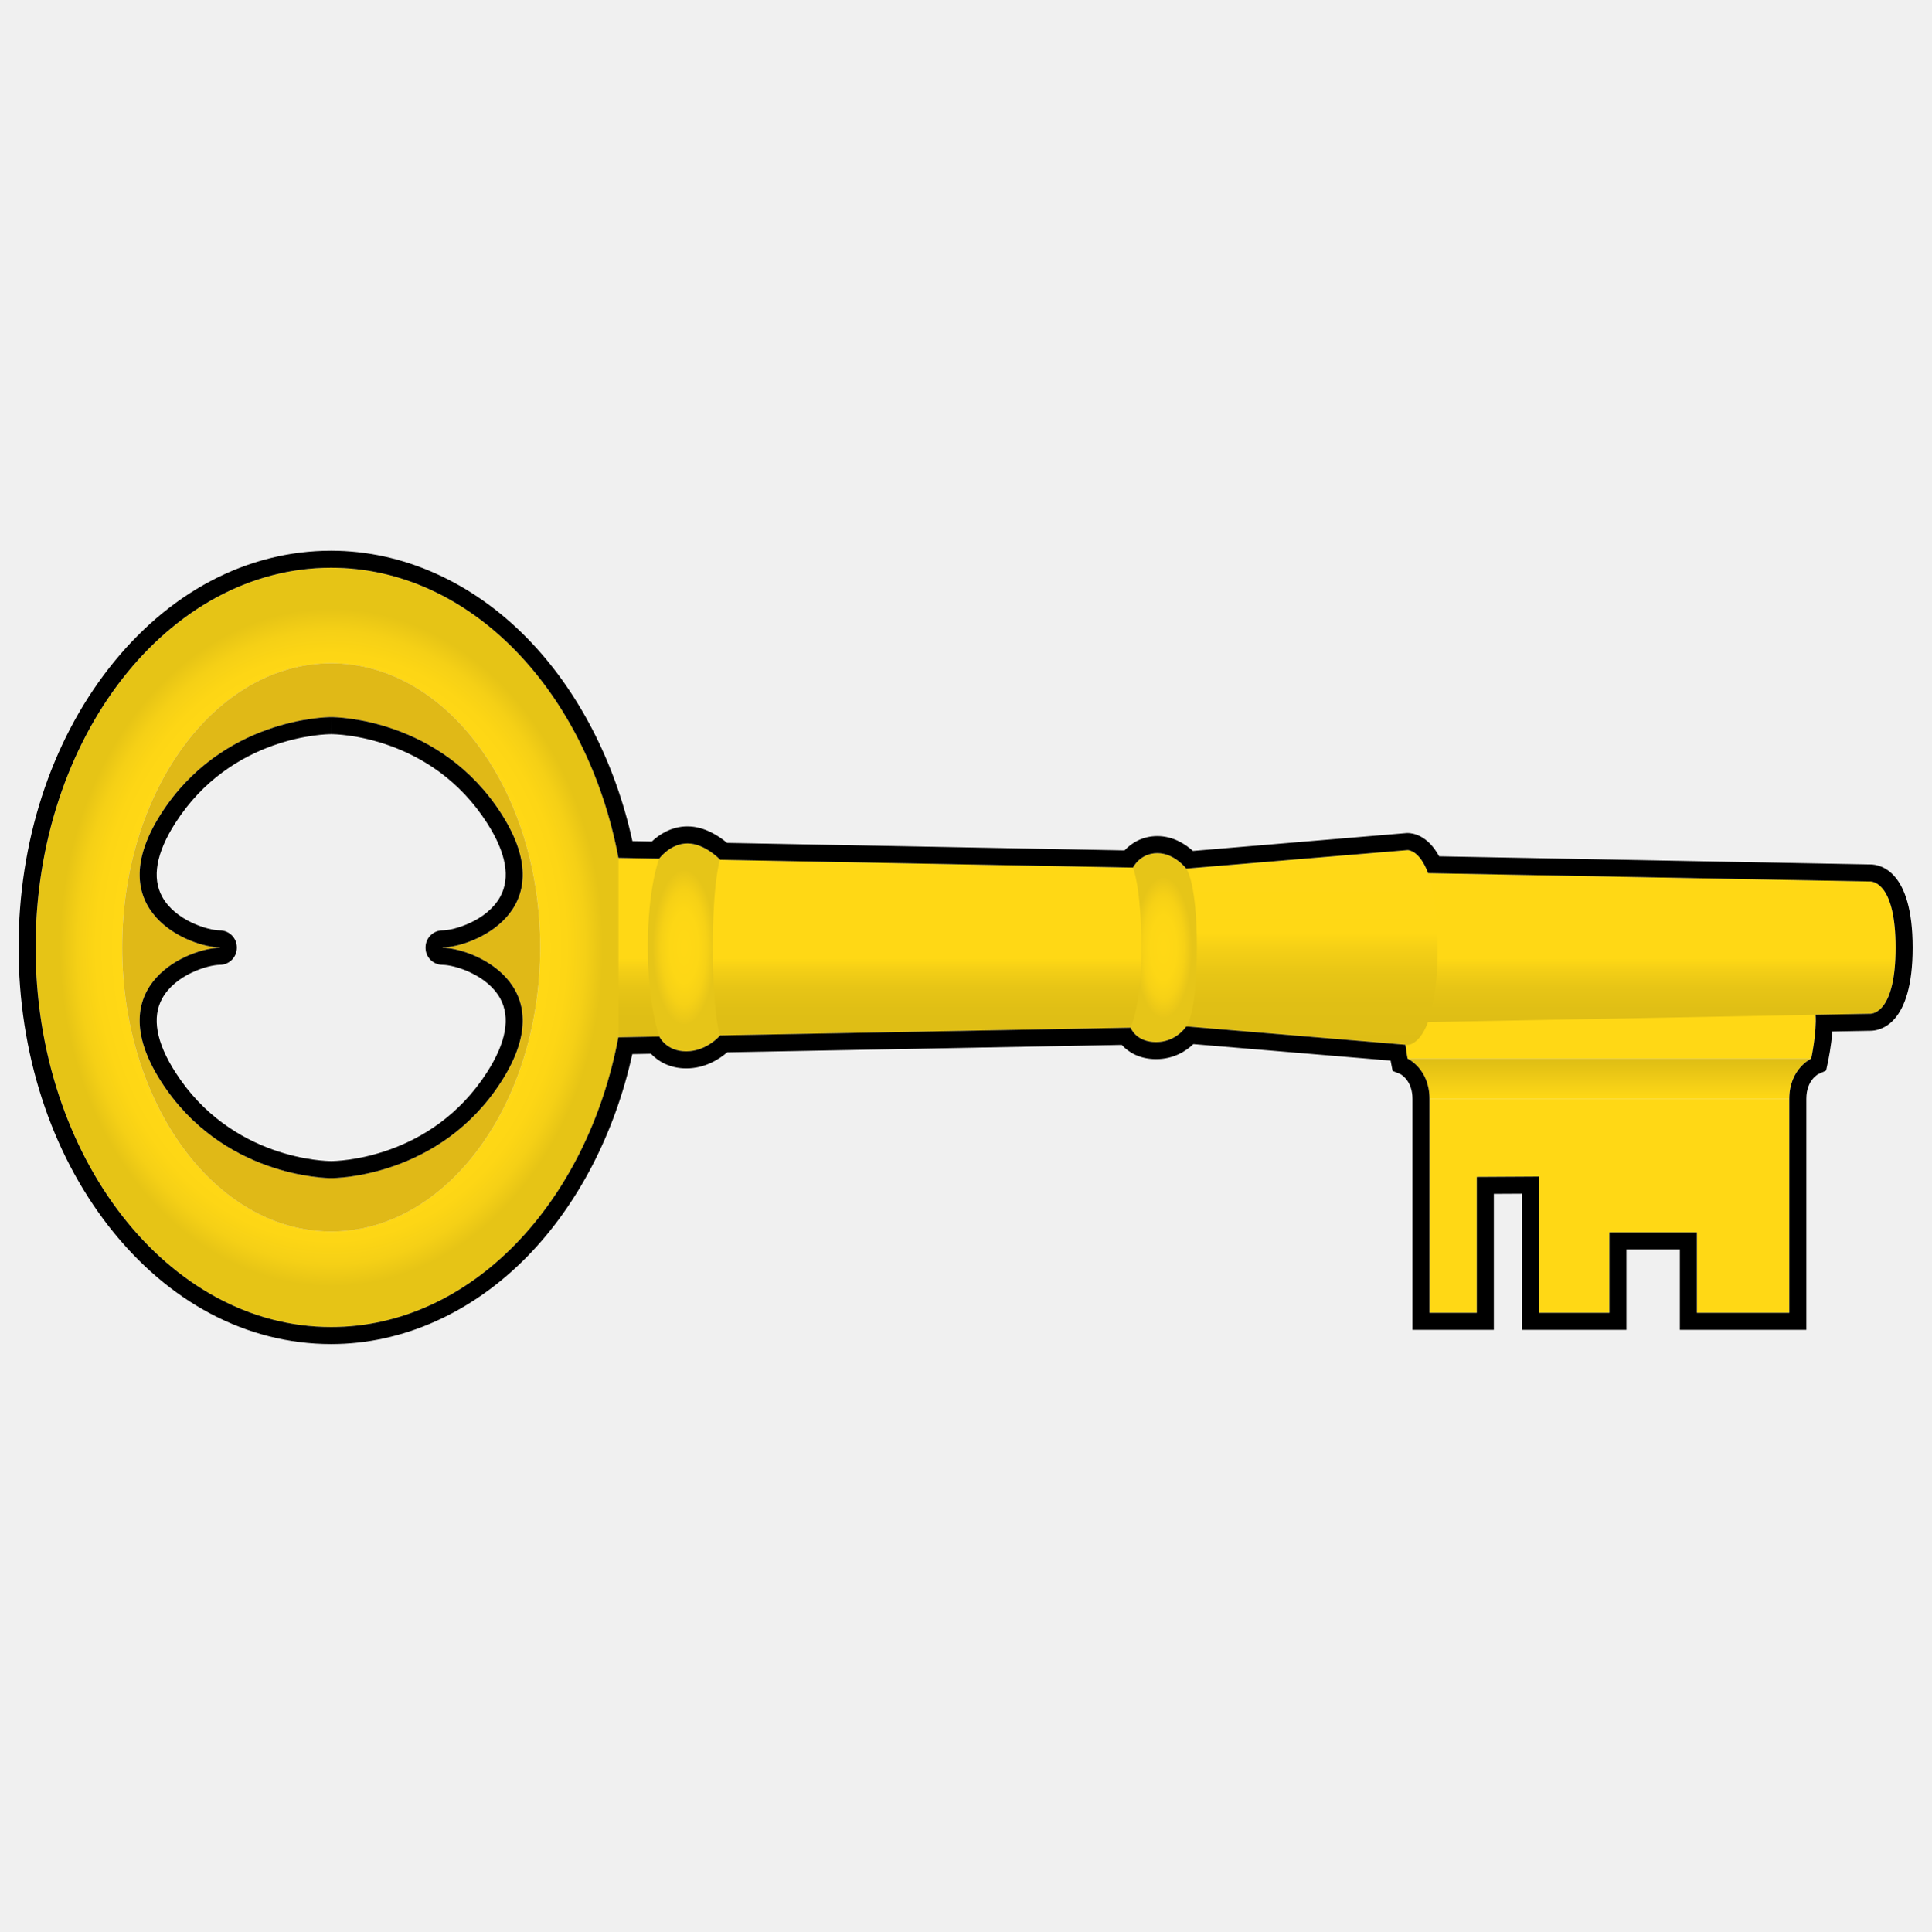
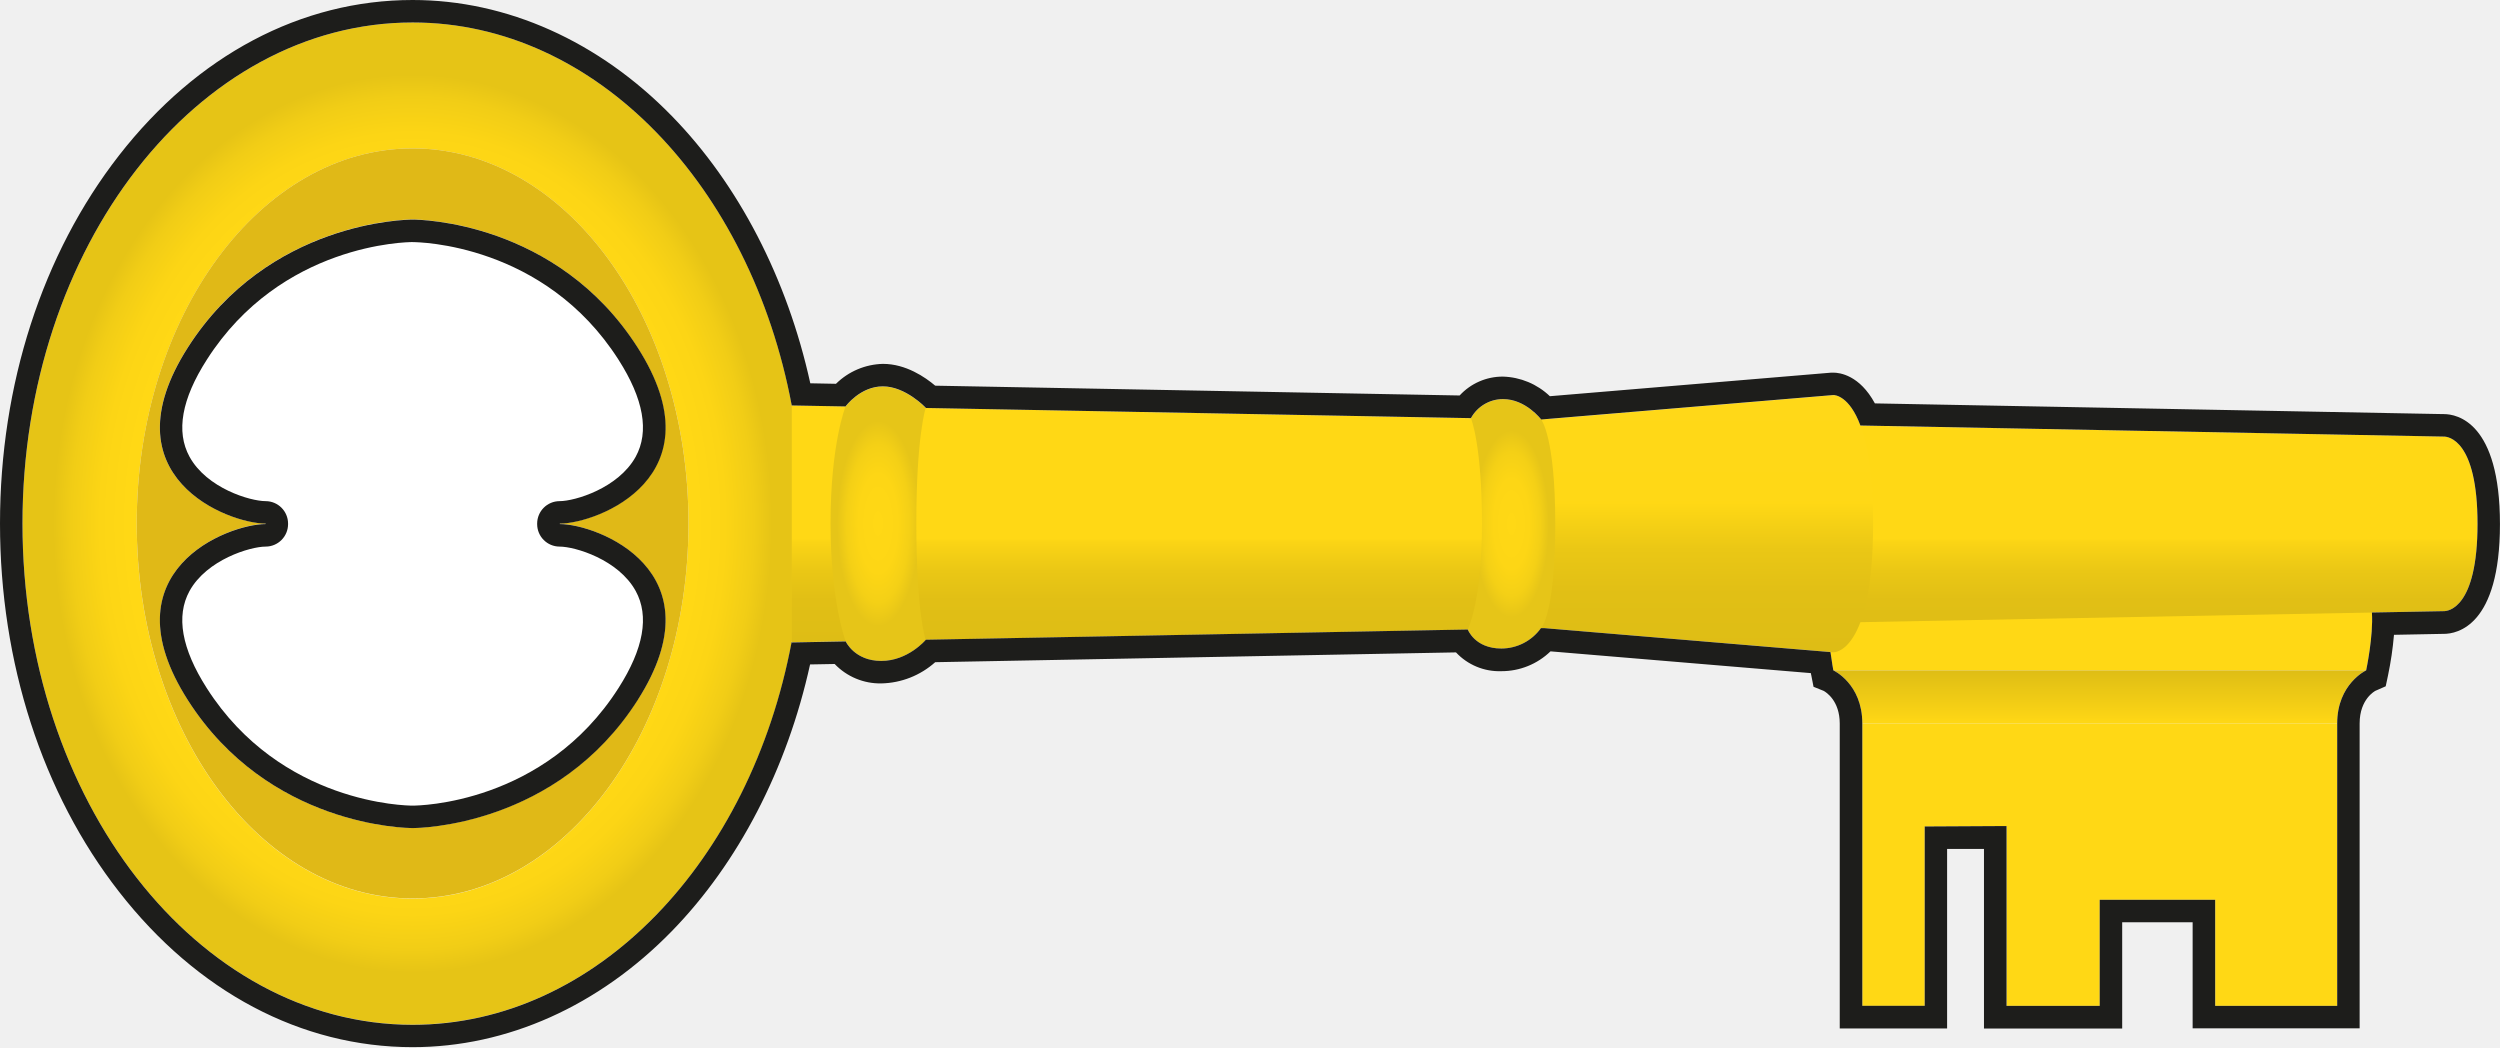
- <svg xmlns="http://www.w3.org/2000/svg" viewBox="0 0 566.93 566.93">
-   <ellipse cx="97.224" cy="278.115" rx="61.357" ry="83.412" fill="transparent" />
-   <radialGradient id="a" cx="97.224" cy="278.115" r="99.876" gradientTransform="matrix(0 1 -.8 0 319.716 180.891)" gradientUnits="userSpaceOnUse">
-     <stop offset="0" stop-color="#ffd815" />
-     <stop offset=".786" stop-color="#ffd815" />
-     <stop offset=".864" stop-color="#fdd615" />
-     <stop offset=".932" stop-color="#f5d016" />
-     <stop offset=".997" stop-color="#e6c416" />
-     <stop offset="1" stop-color="#e6c416" />
-   </radialGradient>
-   <path d="M97.224 166.665c-47.923 0-86.772 49.898-86.772 111.45s38.85 111.45 86.772 111.45c47.922 0 86.771-49.898 86.771-111.45s-38.849-111.45-86.771-111.45zm0 194.862c-33.887 0-61.357-37.345-61.357-83.412 0-46.067 27.47-83.412 61.357-83.412s61.357 37.345 61.357 83.412c0 46.067-27.47 83.412-61.357 83.412z" fill="url(#a)" />
-   <path d="M97.224 194.703c-33.887 0-61.357 37.345-61.357 83.412 0 46.067 27.47 83.412 61.357 83.412s61.357-37.345 61.357-83.412c0-46.067-27.47-83.412-61.357-83.412zm50.016 122.673c-18.339 28.746-50.016 28.473-50.016 28.473s-31.678.273-50.016-28.473 8.956-39.137 17.318-39.137v-.115c-8.362 0-35.657-10.39-17.318-39.136s50.016-28.473 50.016-28.473 31.677-.274 50.016 28.473c18.339 28.746-8.956 39.136-17.319 39.136v.115c8.363 0 35.658 10.39 17.319 39.137z" fill="#e0b917" />
-   <path d="M451.737 345.402v39.983h20.723v-23.587h25.677v23.587h27.134V322.56H419.648v62.824h13.882v-39.88zm-38.525-51.316c-2.616 3.247 0 16.68 0 16.68h118.495s3.015-14.02 0-17.026c-20.978-20.917-99.913-22.725-118.495.346z" fill="#ffd815" />
-   <linearGradient id="b" gradientUnits="userSpaceOnUse" x1="472.46" y1="322.561" x2="472.46" y2="310.766">
-     <stop offset="0" stop-color="#ffd815" />
-     <stop offset=".291" stop-color="#f5d016" />
-     <stop offset="1" stop-color="#debd15" />
-   </linearGradient>
-   <path d="M472.46 310.766h-59.248s6.436 2.96 6.436 11.795H525.27c0-8.835 6.436-11.795 6.436-11.795H472.46z" fill="url(#b)" />
-   <linearGradient id="c" gradientUnits="userSpaceOnUse" x1="369.021" y1="251.843" x2="369.021" y2="304.521">
-     <stop offset="0" stop-color="#ffd815" />
-     <stop offset=".558" stop-color="#ffd815" />
-     <stop offset=".625" stop-color="#f4cf16" />
-     <stop offset=".726" stop-color="#e7c516" />
-     <stop offset=".841" stop-color="#e0bf15" />
-     <stop offset="1" stop-color="#debd15" />
-   </linearGradient>
-   <path d="M181.564 251.843l367.341 6.924s7.573-.736 7.573 19.415-7.573 19.414-7.573 19.414l-367.341 6.925v-52.678z" fill="url(#c)" />
-   <linearGradient id="d" gradientUnits="userSpaceOnUse" x1="385.133" y1="249.548" x2="385.133" y2="306.749">
-     <stop offset="0" stop-color="#ffd818" />
-     <stop offset=".423" stop-color="#ffd815" />
-     <stop offset=".511" stop-color="#f4cf16" />
-     <stop offset=".643" stop-color="#e7c516" />
-     <stop offset=".793" stop-color="#e0bf15" />
-     <stop offset="1" stop-color="#debd15" />
-   </linearGradient>
-   <path d="M348.232 278.115v23.197l64.98 5.436s8.822.435 8.822-28.633v.067c0-29.068-8.822-28.634-8.822-28.634l-64.98 5.437v23.197-.067z" fill="url(#d)" />
-   <radialGradient id="e" cx="341.63" cy="278.182" r="20.781" gradientTransform="matrix(0 1 -.4 0 452.903 -63.449)" gradientUnits="userSpaceOnUse">
-     <stop offset="0" stop-color="#ffd815" />
-     <stop offset=".461" stop-color="#fdd715" />
-     <stop offset=".733" stop-color="#f6d116" />
-     <stop offset=".955" stop-color="#e9c718" />
-     <stop offset="1" stop-color="#e6c518" />
-   </radialGradient>
-   <path d="M335.06 278.165c0-17.7-2.46-23.475-2.46-23.475s2.074-4.24 7.14-4.24 8.492 4.535 8.492 4.535 3.126 3.782 3.126 23.147c0 20.134-3.126 23.18-3.126 23.18s-2.917 4.602-8.845 4.602c-5.929 0-7.484-4.227-7.484-4.227s3.157-6.162 3.157-23.522z" fill="url(#e)" />
-   <radialGradient id="f" cx="200.758" cy="278.115" r="22.842" gradientTransform="matrix(0 1 -.4 0 312.004 77.357)" gradientUnits="userSpaceOnUse">
-     <stop offset="0" stop-color="#ffd815" />
-     <stop offset=".461" stop-color="#fdd715" />
-     <stop offset=".733" stop-color="#f6d116" />
-     <stop offset=".955" stop-color="#e9c718" />
-     <stop offset="1" stop-color="#e6c518" />
-   </radialGradient>
-   <path d="M190.17 278.098c0-17.7 3.336-26.03 3.336-26.03s3.246-4.472 8.311-4.472c5.065 0 9.53 4.736 9.53 4.736s-2.092 6.369-2.092 25.733c0 20.134 2.091 25.955 2.091 25.955s-3.953 4.614-9.882 4.614-7.909-4.339-7.909-4.339-3.385-8.837-3.385-26.197z" fill="url(#f)" />
-   <path d="M97.224 166.665c40.899 0 75.167 36.354 84.34 85.268v-.09l11.942.225s3.246-4.472 8.311-4.472c5.065 0 9.53 4.736 9.53 4.736l-.023.072L332.6 254.69s2.074-4.24 7.14-4.24c5.064 0 8.492 4.535 8.492 4.535l64.98-5.437h.021c.295 0 3.536.153 6 6.775l129.673 2.444s.035-.003.1-.003c.897 0 7.472.64 7.472 19.418s-6.576 19.417-7.472 19.417c-.065 0-.1-.003-.1-.003l-15.913.3c.36 5.21-1.286 12.87-1.286 12.87s-6.436 2.96-6.436 11.795v62.824h-27.134v-23.587H472.46v23.587h-20.723v-39.983l-18.207.103v39.88h-13.882V322.56c0-8.835-6.436-11.794-6.436-11.794s-.333-1.724-.643-4.072l-63.685-5.329-.697.014c-.377.552-3.283 4.534-8.8 4.534-5.928 0-7.484-4.227-7.484-4.228l-120.577 2.273.02.061s-3.953 4.614-9.882 4.614-7.909-4.339-7.909-4.339l-11.991.226v-.225c-9.173 48.915-43.441 85.269-84.34 85.269-47.923 0-86.772-49.898-86.772-111.45s38.85-111.45 86.772-111.45m0-5c-24.754 0-47.945 12.278-65.302 34.571-17.07 21.924-26.47 51.002-26.47 81.879s9.4 59.955 26.47 81.878c17.357 22.294 40.548 34.572 65.302 34.572 20.949 0 41.421-9.163 57.647-25.8 14.824-15.202 25.651-36.138 30.747-59.32l5.478-.103c2.019 2.122 5.394 4.292 10.368 4.292 5.613 0 9.81-2.812 12.007-4.714l115.831-2.184c1.973 2.169 5.242 4.178 10.085 4.178 5.239 0 8.857-2.431 10.934-4.41l57.913 4.845.068.366.515 2.666 2.262.91c.562.311 3.569 2.209 3.569 7.27v67.824h23.882v-39.909l8.207-.046v39.955h30.723v-23.587h15.677v23.587h37.134V322.56c0-5.478 3.49-7.236 3.525-7.252l2.274-1.046.526-2.447c.13-.607.976-4.656 1.312-9.012l10.944-.206.154.001c2.926 0 12.472-1.76 12.472-24.417s-9.546-24.418-12.472-24.418c-.055 0-.107 0-.155.002l-126.369-2.383c-3.406-6.286-7.829-6.835-9.249-6.835h-.113l-.135.005-.095.005-.095.008-62.603 5.237c-2.102-1.907-5.72-4.354-10.453-4.354-4.403 0-7.611 2.056-9.614 4.193l-116.702-2.2c-2.222-1.883-6.526-4.846-11.606-4.846-4.838 0-8.425 2.507-10.464 4.43l-5.706-.107c-5.083-23.236-15.923-44.223-30.776-59.453-16.226-16.638-36.698-25.8-57.647-25.8z" />
-   <path d="M97.257 210.514v5c1.187 0 29.268.299 45.768 26.163 5.582 8.75 6.867 16.007 3.818 21.569-3.857 7.036-13.536 9.878-16.922 9.878a5 5 0 0 0-5 5v.115a5 5 0 0 0 5 5c3.386 0 13.065 2.842 16.922 9.878 3.049 5.562 1.764 12.819-3.818 21.57-16.5 25.864-44.581 26.162-45.761 26.162h-.073c-1.187 0-29.268-.298-45.768-26.162-5.583-8.751-6.867-16.008-3.818-21.57 3.857-7.036 13.535-9.878 16.921-9.878a5 5 0 0 0 5-5v-.115a5 5 0 0 0-5-5c-3.386 0-13.064-2.842-16.921-9.878-3.05-5.562-1.765-12.819 3.818-21.57 16.5-25.864 44.58-26.162 45.761-26.162a5.169 5.169 0 0 0 .068 0l.005-5m0 0h-.066c-1.146 0-31.987.264-49.983 28.474-18.34 28.746 8.956 39.136 17.318 39.136v.115c-8.362 0-35.657 10.39-17.318 39.137 17.995 28.208 48.833 28.473 49.983 28.473h.066c1.145 0 31.987-.264 49.983-28.473 18.339-28.747-8.956-39.137-17.319-39.137v-.115c8.363 0 35.658-10.39 17.319-39.136-17.995-28.208-48.834-28.473-49.983-28.474z" />
+ <svg xmlns="http://www.w3.org/2000/svg" xmlns:xlink="http://www.w3.org/1999/xlink" viewBox="0 0 556.03 232.9">
+   <defs>
+     <radialGradient id="b" cx="91.77" cy="116.45" r="99.88" gradientTransform="matrix(0 1 -.8 0 184.93 24.68)" gradientUnits="userSpaceOnUse">
+       <stop offset="0" stop-color="#ffd815" />
+       <stop offset=".68" stop-color="#ffd815" />
+       <stop offset=".79" stop-color="#ffd815" />
+       <stop offset=".87" stop-color="#fcd515" />
+       <stop offset=".95" stop-color="#f1cd16" />
+       <stop offset="1" stop-color="#e6c416" />
+     </radialGradient>
+     <linearGradient id="c" x1="467.01" y1="160.9" x2="467.01" y2="149.1" gradientUnits="userSpaceOnUse">
+       <stop offset="0" stop-color="#ffd815" />
+       <stop offset=".09" stop-color="#fcd515" />
+       <stop offset="1" stop-color="#debd15" />
+     </linearGradient>
+     <linearGradient id="d" x1="363.57" y1="90.18" x2="363.57" y2="142.86" gradientUnits="userSpaceOnUse">
+       <stop offset="0" stop-color="#ffd815" />
+       <stop offset=".48" stop-color="#ffd815" />
+       <stop offset=".56" stop-color="#ffd815" />
+       <stop offset=".58" stop-color="#fad415" />
+       <stop offset=".7" stop-color="#eac715" />
+       <stop offset=".82" stop-color="#e1bf15" />
+       <stop offset="1" stop-color="#debd15" />
+     </linearGradient>
+     <linearGradient id="e" x1="379.68" y1="87.88" x2="379.68" y2="145.08" gradientUnits="userSpaceOnUse">
+       <stop offset="0" stop-color="#ffd818" />
+       <stop offset=".4" stop-color="#ffd816" />
+       <stop offset=".42" stop-color="#ffd815" />
+       <stop offset=".46" stop-color="#fad415" />
+       <stop offset=".6" stop-color="#eac715" />
+       <stop offset=".77" stop-color="#e1bf15" />
+       <stop offset="1" stop-color="#debd15" />
+     </linearGradient>
+     <radialGradient id="a" cx="336.18" cy="116.52" r="20.78" gradientTransform="matrix(0 1 -.4 0 382.78 -219.66)" gradientUnits="userSpaceOnUse">
+       <stop offset="0" stop-color="#ffd815" />
+       <stop offset=".48" stop-color="#fdd615" />
+       <stop offset=".77" stop-color="#f4d016" />
+       <stop offset="1" stop-color="#e6c518" />
+       <stop offset="1" stop-color="#e6c518" />
+     </radialGradient>
+     <radialGradient id="f" cx="195.31" cy="116.45" r="22.84" gradientTransform="matrix(0 1 -.4 0 241.89 -78.86)" xlink:href="#a" />
+   </defs>
+   <ellipse cx="91.77" cy="116.45" rx="61.36" ry="83.41" fill="#fff" />
+   <path d="M91.77 5C43.85 5 5 54.9 5 116.45S43.85 227.9 91.77 227.9s86.77-49.9 86.77-111.45S139.69 5 91.77 5zm0 194.86c-33.88 0-61.36-37.34-61.36-83.41S57.89 33 91.77 33s61.36 37.34 61.36 83.41-27.47 83.45-61.36 83.45z" fill="url(#b)" />
+   <path d="M91.77 33c-33.88 0-61.36 37.34-61.36 83.41s27.48 83.41 61.36 83.41 61.36-37.34 61.36-83.41S125.66 33 91.77 33zm50 122.67c-18.34 28.75-50 28.47-50 28.47s-31.68.28-50-28.47 9-39.14 17.31-39.14v-.11c-8.36 0-35.65-10.39-17.31-39.14s50-28.47 50-28.47 31.68-.27 50 28.47-9 39.14-17.32 39.14v.11c8.38.04 35.68 10.47 17.34 39.18z" fill="#e0b917" />
+   <path fill="#ffd815" d="M446.29 183.74v39.98h20.72v-23.59h25.68v23.59h27.13V160.9H414.2v62.82h13.88v-39.88l18.21-.1zm-38.53-51.32c-2.62 3.25 0 16.68 0 16.68h118.5s3-14 0-17c-20.98-20.94-99.92-22.75-118.5.32z" />
+   <path d="M467 149.1h-59.24s6.44 3 6.44 11.8h105.62c0-8.84 6.44-11.8 6.44-11.8z" fill="url(#c)" />
+   <path d="M176.11 90.18l367.34 6.92s7.58-.73 7.58 19.42-7.58 19.41-7.58 19.41l-367.34 6.93z" fill="url(#d)" />
+   <path d="M342.78 116.45v23.2l65 5.43s8.82.44 8.82-28.63v.07c0-29.07-8.82-28.64-8.82-28.64l-65 5.44v23.13z" fill="url(#e)" />
+   <path d="M329.61 116.5c0-17.7-2.46-23.48-2.46-23.48a8.15 8.15 0 0 1 7.14-4.24c5.06 0 8.49 4.54 8.49 4.54s3.13 3.78 3.13 23.15c0 20.13-3.13 23.18-3.13 23.18a10.92 10.92 0 0 1-8.85 4.6c-5.92 0-7.48-4.23-7.48-4.23s3.16-6.16 3.16-23.52z" fill="url(#a)" />
+   <path d="M184.72 116.43c0-17.7 3.33-26 3.33-26s3.25-4.47 8.31-4.47 9.53 4.74 9.53 4.74-2.09 6.3-2.09 25.7c0 20.13 2.09 25.95 2.09 25.95S201.94 147 196 147s-7.91-4.34-7.91-4.34-3.37-8.87-3.37-26.23z" fill="url(#f)" />
+   <path d="M91.77 5c40.9 0 75.17 36.35 84.34 85.27v-.09l11.94.22s3.25-4.47 8.31-4.47 9.53 4.74 9.53 4.74a.23.23 0 0 1 0 .07L327.15 93a8.15 8.15 0 0 1 7.14-4.24c5.06 0 8.49 4.54 8.49 4.54l65-5.44c.3 0 3.54.16 6 6.78l129.67 2.46h.1c.9 0 7.48.64 7.48 19.42s-6.58 19.41-7.48 19.41h-.1l-15.91.3c.36 5.21-1.28 12.87-1.28 12.87s-6.44 3-6.44 11.8v62.82h-27.14v-23.59H467v23.59h-20.72v-40l-18.2.1v39.88H414.2v-62.8c0-8.84-6.44-11.8-6.44-11.8s-.33-1.72-.64-4.07l-63.69-5.33h-.7a10.87 10.87 0 0 1-8.8 4.54c-5.92 0-7.48-4.23-7.48-4.23l-120.58 2.27a.15.15 0 0 1 0 .06S201.94 147 196 147s-7.91-4.34-7.91-4.34l-12 .23v-.23c-9.17 48.92-43.44 85.27-84.34 85.27C43.85 227.9 5 178 5 116.45S43.85 5 91.77 5m0-5C67 0 43.83 12.28 26.47 34.57 9.4 56.49 0 85.57 0 116.45s9.4 60 26.47 81.88C43.83 220.62 67 232.9 91.77 232.9c21 0 41.42-9.16 57.65-25.8 14.82-15.2 25.65-36.14 30.75-59.32l5.47-.1A14 14 0 0 0 196 152a18.56 18.56 0 0 0 12-4.72l115.83-2.18a13.19 13.19 0 0 0 10.08 4.18 15.66 15.66 0 0 0 10.94-4.41l57.91 4.84c0 .22.07.35.07.37l.52 2.67 2.26.91c.56.31 3.57 2.2 3.57 7.27v67.82h23.88v-39.94h8.2v39.95H472v-23.63h15.67v23.59h37.14V160.9c0-5.48 3.49-7.24 3.52-7.26l2.28-1 .52-2.45a74.94 74.94 0 0 0 1.32-9l10.94-.21h.15c2.93 0 12.48-1.76 12.48-24.41s-9.54-24.47-12.47-24.47h-.15L417 89.72c-3.41-6.29-7.83-6.84-9.25-6.84h-.44l-62.6 5.24a15.74 15.74 0 0 0-10.45-4.36 13 13 0 0 0-9.62 4.2L208 85.78c-2.22-1.89-6.53-4.85-11.61-4.85a15.39 15.39 0 0 0-10.46 4.43l-5.71-.11C175.11 62 164.27 41 149.42 25.8 133.19 9.16 112.72 0 91.77 0z" fill="#1d1d1b" />
+   <path d="M91.8 48.85v5c1.19 0 29.27.3 45.77 26.16 5.59 8.75 6.87 16 3.82 21.57-3.86 7-13.53 9.88-16.92 9.88a5 5 0 0 0-5 5v.11a5 5 0 0 0 5 5c3.39 0 13.06 2.85 16.92 9.88 3.05 5.56 1.77 12.82-3.82 21.57-16.5 25.87-44.58 26.16-45.76 26.16h-.07c-1.19 0-29.27-.29-45.77-26.16-5.58-8.75-6.87-16-3.82-21.57 3.86-7 13.54-9.88 16.92-9.88a5 5 0 0 0 5-5v-.11a5 5 0 0 0-5-5c-3.38 0-13.06-2.84-16.92-9.88C39.1 96 40.39 88.76 46 80c16.5-25.86 44.58-26.16 45.76-26.16h.07v-5m0 0h-.06c-1.15 0-32 .26-50 28.47-18.34 28.75 9 39.14 17.31 39.14v.11c-8.36 0-35.65 10.39-17.31 39.14 18 28.21 48.83 28.47 50 28.47h.06c1.15 0 32-.26 50-28.47 18.34-28.75-9-39.14-17.32-39.14v-.11c8.36 0 35.66-10.39 17.32-39.14-18-28.21-48.84-28.47-50-28.47z" fill="#1d1d1b" />
</svg>
